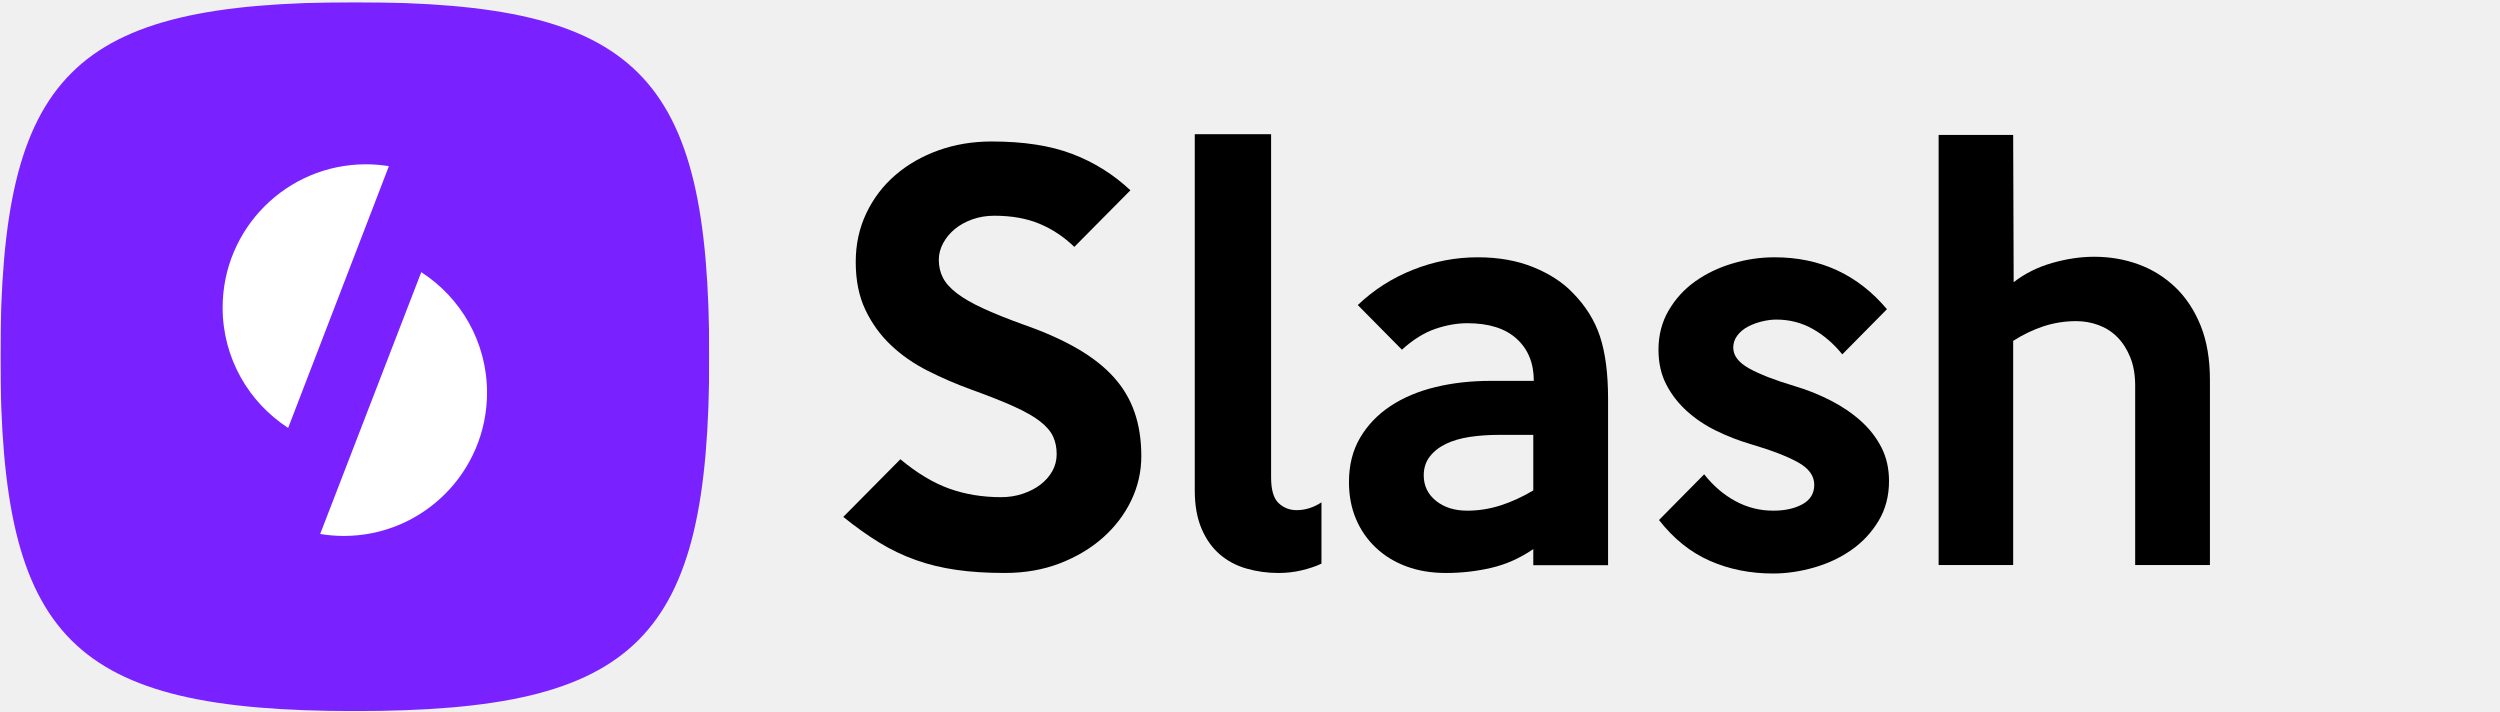
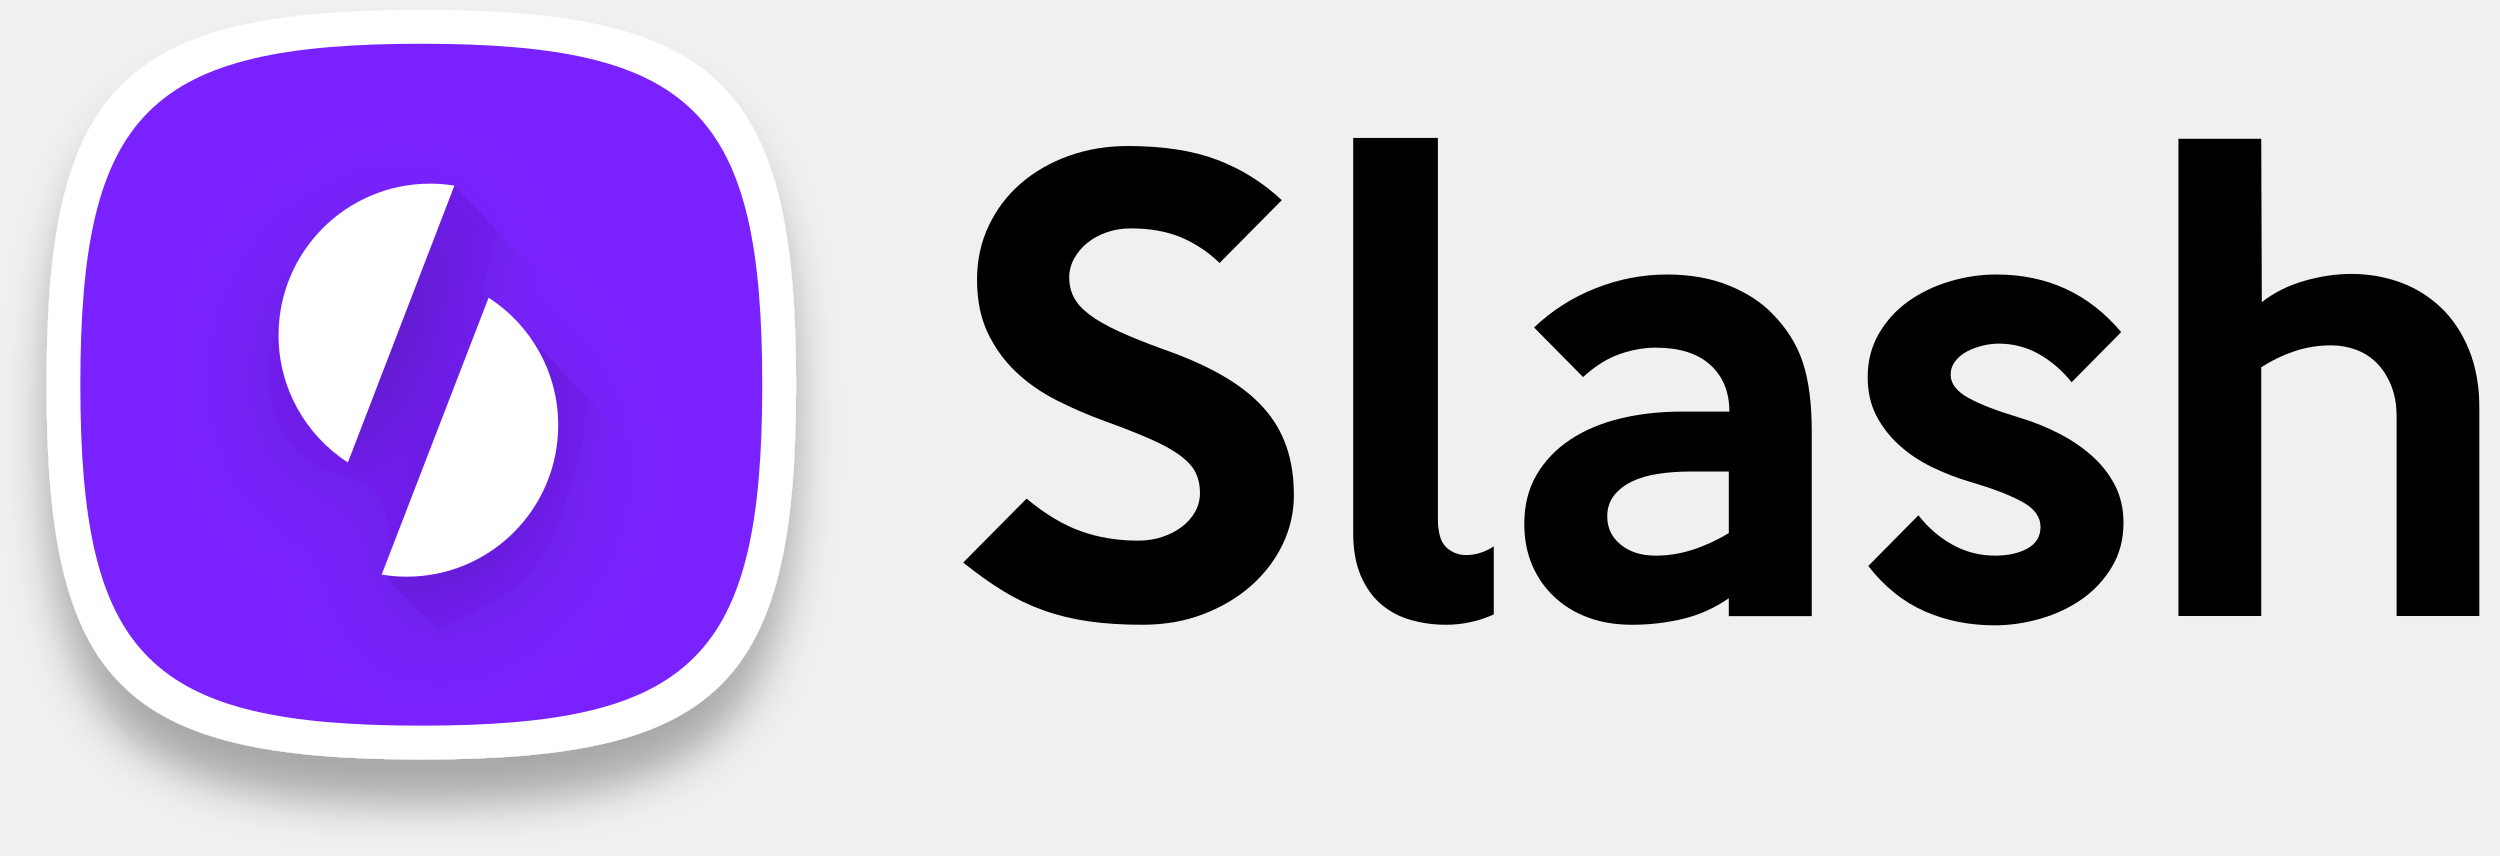
- <svg xmlns="http://www.w3.org/2000/svg" xmlns:xlink="http://www.w3.org/1999/xlink" width="130px" height="37px" viewBox="0 0 130 37" version="1.1">
+ <svg xmlns="http://www.w3.org/2000/svg" xmlns:xlink="http://www.w3.org/1999/xlink" width="114px" height="39px" viewBox="0 0 114 39" version="1.1">
  <defs>
-     <polygon id="path-1" points="9.427546e-05 0.097 36.859 0.097 36.859 36.956 9.427546e-05 36.956" />
-     <polygon id="path-3" points="0.07 0.114 14.192 0.114 14.192 22.497 0.07 22.497" />
+     <filter x="-26.2%" y="-32.1%" width="163.2%" height="180.7%" filterUnits="objectBoundingBox" id="filter-1">
+       <feOffset dx="0" dy="2" in="SourceAlpha" result="shadowOffsetOuter1" />
+       <feGaussianBlur stdDeviation="1" in="shadowOffsetOuter1" result="shadowBlurOuter1" />
+       <feColorMatrix values="0 0 0 0 0   0 0 0 0 0   0 0 0 0 0  0 0 0 0.3 0" type="matrix" in="shadowBlurOuter1" result="shadowMatrixOuter1" />
+       <feMerge>
+         <feMergeNode in="shadowMatrixOuter1" />
+         <feMergeNode in="SourceGraphic" />
+       </feMerge>
+     </filter>
+     <filter x="-78.1%" y="-56.3%" width="260.3%" height="212.6%" filterUnits="objectBoundingBox" id="filter-2">
+       <feOffset dx="0" dy="2" in="SourceAlpha" result="shadowOffsetOuter1" />
+       <feGaussianBlur stdDeviation="2.5" in="shadowOffsetOuter1" result="shadowBlurOuter1" />
+       <feColorMatrix values="0 0 0 0 0   0 0 0 0 0   0 0 0 0 0  0 0 0 0.2 0" type="matrix" in="shadowBlurOuter1" result="shadowMatrixOuter1" />
+       <feMerge>
+         <feMergeNode in="shadowMatrixOuter1" />
+         <feMergeNode in="SourceGraphic" />
+       </feMerge>
+     </filter>
+     <linearGradient x1="41.75%" y1="29.977%" x2="60.183%" y2="50%" id="linearGradient-3">
+       <stop stop-color="#000000" stop-opacity="0.2" offset="0%" />
+       <stop stop-color="#000000" stop-opacity="0" offset="100%" />
+     </linearGradient>
+     <polygon id="path-4" points="0.068 0.111 13.808 0.111 13.808 21.889 0.068 21.889" />
  </defs>
-   <g id="Brand/Logo-Dark" stroke="none" stroke-width="1" fill="none" fill-rule="evenodd">
-     <g id="Brand/Icon-Purple">
-       <g id="v3" transform="translate(0.021925, -0.072266)">
-         <g id="Group-3" transform="translate(0, 0.091636)">
-           <mask id="mask-2" fill="white">
-             <use xlink:href="#path-1" />
-           </mask>
-           <g id="Clip-2" />
-           <path d="M18.43,0.097 L18.43,0.097 C33.173,0.097 36.859,3.783 36.859,18.526 C36.859,33.27 33.173,36.956 18.43,36.956 C3.686,36.956 9.427546e-05,33.27 9.427546e-05,18.526 C9.427546e-05,3.783 3.686,0.097 18.43,0.097 L18.43,-2.296" id="Fill-1" fill="#7922FF" mask="url(#mask-2)" />
+   <g id="Website" stroke="none" stroke-width="1" fill="none" fill-rule="evenodd">
+     <g id="01-HOME" transform="translate(-247, -40)">
+       <g id="HERO" transform="translate(-4, -0)">
+         <g id="Brand/Logo-Dark" transform="translate(252.2568, 39.5)">
+           <g id="Brand/Icon-Purple-Brand/Icon-Purple-Desktop">
+             <g id="Brand/Icon-Purple" filter="url(#filter-1)" transform="translate(0.84375, 0.84375)">
+               <path d="M17.111,0.108 L17.111,0.108 C30.784,0.108 34.202,3.526 34.202,17.199 C34.202,30.871 30.784,34.29 17.111,34.29 C3.438,34.29 0.02,30.871 0.02,17.199 C0.02,3.526 3.438,0.108 17.111,0.108" id="Fill-1" fill="#FFFFFF" />
+               <path d="M17.111,1.651 L17.111,1.651 C29.55,1.651 32.659,4.76 32.659,17.199 C32.659,29.637 29.55,32.746 17.111,32.746 C4.673,32.746 1.563,29.637 1.563,17.199 C1.563,4.76 4.673,1.651 17.111,1.651" id="Fill-1" fill="#7922FF" />
+               <g id="Brand/Icon-Content" transform="translate(-0.134033, 0.107839)">
+                 <g id="Icon" filter="url(#filter-2)" transform="translate(10.73644, 7.923198)">
+                   <polygon id="v" fill-opacity="0.35" fill="url(#linearGradient-3)" points="8.017 0.089 13.677 6.019 7.156 16.915 1.376 10.9" />
+                   <polygon id="v-copy-2" fill-opacity="0.35" fill="url(#linearGradient-3)" points="11.502 7.059 17.161 12.989 10.641 23.885 4.861 17.87" />
+                   <path d="M3.159,12.713 L8.017,0.089 C7.657,0.031 7.287,0 6.91,0 C3.094,0 0,3.094 0,6.91 C0,9.343 1.259,11.481 3.159,12.713 Z" id="Fill-4" fill="#FFFFFF" />
+                   <path d="M9.579,5.201 L4.703,17.827 C5.073,17.888 5.452,17.921 5.839,17.921 C9.656,17.921 12.75,14.828 12.75,11.011 C12.75,8.573 11.486,6.432 9.579,5.201 Z" id="Fill-6" fill="#FFFFFF" />
+                 </g>
+               </g>
+             </g>
+           </g>
+           <g id="type2" transform="translate(41.83784, 6.324324)">
+             <path d="M15.906,16.754 C15.906,17.542 15.736,18.291 15.394,19 C15.053,19.71 14.575,20.336 13.962,20.879 C13.349,21.422 12.622,21.855 11.782,22.179 C10.941,22.503 10.013,22.665 8.997,22.665 C8.086,22.665 7.267,22.612 6.541,22.507 C5.814,22.402 5.131,22.236 4.492,22.008 C3.852,21.781 3.239,21.487 2.653,21.128 C2.066,20.769 1.458,20.336 0.827,19.828 L3.717,16.912 C4.557,17.613 5.38,18.107 6.186,18.396 C6.992,18.685 7.868,18.829 8.813,18.829 C9.198,18.829 9.562,18.773 9.904,18.659 C10.245,18.545 10.543,18.392 10.797,18.199 C11.05,18.006 11.252,17.779 11.401,17.516 C11.55,17.253 11.624,16.964 11.624,16.649 C11.624,16.317 11.563,16.019 11.44,15.756 C11.318,15.493 11.099,15.24 10.784,14.994 C10.468,14.749 10.03,14.499 9.47,14.245 C8.909,13.992 8.192,13.707 7.316,13.391 C6.545,13.112 5.805,12.792 5.096,12.433 C4.387,12.074 3.765,11.641 3.231,11.132 C2.696,10.624 2.267,10.029 1.943,9.346 C1.619,8.663 1.458,7.857 1.458,6.929 C1.458,6.036 1.637,5.213 1.996,4.46 C2.355,3.707 2.845,3.063 3.467,2.529 C4.089,1.995 4.816,1.579 5.648,1.281 C6.479,0.983 7.377,0.834 8.341,0.834 C9.952,0.834 11.309,1.044 12.412,1.465 C13.516,1.885 14.496,2.498 15.355,3.303 L12.518,6.167 C11.992,5.659 11.405,5.27 10.757,4.998 C10.109,4.727 9.347,4.591 8.472,4.591 C8.069,4.591 7.697,4.652 7.355,4.775 C7.014,4.897 6.72,5.06 6.475,5.261 C6.23,5.462 6.033,5.699 5.884,5.97 C5.735,6.242 5.661,6.526 5.661,6.824 C5.661,7.157 5.731,7.459 5.871,7.73 C6.011,8.002 6.247,8.265 6.58,8.518 C6.913,8.772 7.355,9.026 7.907,9.28 C8.459,9.534 9.146,9.81 9.969,10.108 C11.02,10.476 11.922,10.879 12.675,11.316 C13.428,11.754 14.041,12.235 14.514,12.761 C14.987,13.286 15.337,13.878 15.565,14.534 C15.792,15.191 15.906,15.931 15.906,16.754" id="Fill-8" fill="#000000" />
+             <path d="M25.021,22.192 C24.723,22.332 24.386,22.446 24.01,22.534 C23.633,22.621 23.244,22.665 22.841,22.665 C22.28,22.665 21.742,22.59 21.225,22.442 C20.708,22.293 20.257,22.052 19.872,21.719 C19.487,21.387 19.18,20.953 18.953,20.419 C18.725,19.885 18.611,19.241 18.611,18.488 L18.611,0.466 L22.473,0.466 L22.473,17.831 C22.473,18.462 22.6,18.895 22.854,19.132 C23.108,19.368 23.41,19.486 23.76,19.486 C24.198,19.486 24.618,19.355 25.021,19.092 L25.021,22.192 Z" id="Fill-10" fill="#000000" />
+             <path d="M35.739,18.488 L35.739,15.677 L34.005,15.677 C33.479,15.677 32.984,15.712 32.521,15.782 C32.056,15.852 31.654,15.971 31.312,16.137 C30.971,16.303 30.699,16.518 30.498,16.78 C30.296,17.043 30.196,17.358 30.196,17.726 C30.196,18.252 30.401,18.681 30.813,19.014 C31.224,19.346 31.754,19.513 32.402,19.513 C32.963,19.513 33.519,19.425 34.07,19.25 C34.622,19.075 35.178,18.821 35.739,18.488 L35.739,18.488 Z M39.522,22.271 L35.739,22.271 L35.739,21.457 C35.073,21.912 34.368,22.227 33.624,22.402 C32.879,22.577 32.113,22.665 31.325,22.665 C30.59,22.665 29.924,22.556 29.329,22.337 C28.733,22.118 28.216,21.803 27.779,21.391 C27.341,20.98 27.004,20.494 26.767,19.933 C26.531,19.373 26.413,18.751 26.413,18.068 C26.413,17.21 26.601,16.461 26.977,15.822 C27.354,15.182 27.866,14.648 28.514,14.219 C29.162,13.79 29.92,13.47 30.787,13.26 C31.654,13.05 32.586,12.945 33.585,12.945 L35.765,12.945 C35.765,12.052 35.476,11.342 34.898,10.817 C34.32,10.292 33.488,10.029 32.402,10.029 C31.877,10.029 31.334,10.125 30.774,10.318 C30.213,10.511 29.653,10.861 29.092,11.369 L26.859,9.109 C27.665,8.339 28.597,7.743 29.657,7.323 C30.716,6.903 31.807,6.693 32.928,6.693 C33.978,6.693 34.914,6.859 35.735,7.192 C36.555,7.525 37.217,7.953 37.722,8.479 C38.383,9.145 38.848,9.889 39.117,10.712 C39.387,11.535 39.522,12.586 39.522,13.864 L39.522,22.271 Z" id="Fill-12" fill="#000000" />
+             <path d="M53.736,18.015 C53.736,18.768 53.561,19.438 53.21,20.025 C52.858,20.612 52.402,21.102 51.84,21.496 C51.279,21.89 50.646,22.188 49.945,22.389 C49.242,22.59 48.549,22.691 47.865,22.691 C46.706,22.691 45.64,22.477 44.665,22.048 C43.691,21.619 42.836,20.931 42.098,19.986 L44.384,17.674 C44.839,18.252 45.365,18.703 45.96,19.026 C46.555,19.351 47.195,19.513 47.878,19.513 C48.473,19.513 48.968,19.403 49.362,19.184 C49.756,18.966 49.953,18.637 49.953,18.199 C49.953,17.744 49.673,17.363 49.113,17.056 C48.552,16.75 47.764,16.448 46.748,16.15 C46.153,15.975 45.575,15.752 45.014,15.48 C44.454,15.209 43.955,14.876 43.517,14.482 C43.079,14.088 42.729,13.637 42.466,13.129 C42.203,12.621 42.072,12.034 42.072,11.369 C42.072,10.633 42.243,9.972 42.586,9.385 C42.928,8.799 43.375,8.308 43.928,7.914 C44.481,7.52 45.109,7.218 45.811,7.008 C46.513,6.798 47.224,6.693 47.944,6.693 C50.261,6.693 52.157,7.568 53.631,9.32 L51.372,11.605 C50.934,11.062 50.435,10.633 49.874,10.318 C49.314,10.002 48.701,9.845 48.036,9.845 C47.808,9.845 47.567,9.876 47.313,9.937 C47.059,9.999 46.823,10.086 46.604,10.2 C46.385,10.314 46.205,10.462 46.065,10.646 C45.925,10.83 45.855,11.036 45.855,11.263 C45.855,11.667 46.122,12.017 46.656,12.315 C47.19,12.612 47.957,12.91 48.955,13.208 C49.603,13.401 50.216,13.645 50.794,13.943 C51.372,14.241 51.88,14.587 52.318,14.981 C52.755,15.375 53.101,15.822 53.355,16.321 C53.609,16.82 53.736,17.385 53.736,18.015" id="Fill-14" fill="#000000" />
+             <g id="Group-18" transform="translate(56.16586, 0.38158)">
+               <mask id="mask-5" fill="white">
+                 <use xlink:href="#path-4" />
+               </mask>
+               <g id="Clip-17" />
+               <path d="M13.808,21.889 L10.025,21.889 L10.025,12.8 C10.025,12.257 9.941,11.78 9.774,11.368 C9.607,10.957 9.387,10.615 9.115,10.343 C8.842,10.072 8.525,9.87 8.165,9.739 C7.804,9.608 7.431,9.542 7.044,9.542 C6.463,9.542 5.909,9.63 5.382,9.805 C4.854,9.98 4.344,10.225 3.852,10.54 L3.852,21.889 L0.068,21.889 L0.068,0.111 L3.852,0.111 L3.878,7.572 C4.438,7.134 5.086,6.81 5.822,6.6 C6.557,6.39 7.267,6.285 7.95,6.285 C8.738,6.285 9.482,6.412 10.183,6.666 C10.883,6.92 11.505,7.305 12.048,7.821 C12.591,8.338 13.02,8.986 13.335,9.765 C13.65,10.545 13.808,11.469 13.808,12.537 L13.808,21.889 Z" id="Fill-16" fill="#000000" mask="url(#mask-5)" />
+             </g>
+           </g>
        </g>
-         <path d="M11.555,16.068 C11.555,18.691 12.913,20.997 14.962,22.324 L20.201,8.712 C19.812,8.65 19.413,8.616 19.007,8.616 C14.891,8.616 11.555,11.952 11.555,16.068" id="Fill-4" fill="#FFFFFF" />
-         <path d="M25.304,20.49 C25.304,17.861 23.941,15.551 21.884,14.225 L16.627,27.839 C17.026,27.905 17.435,27.941 17.852,27.941 C21.968,27.941 25.304,24.605 25.304,20.49" id="Fill-6" fill="#FFFFFF" />
-       </g>
-     </g>
-     <g id="type2" transform="translate(43, 6.5)">
-       <path d="M16.348,17.219 C16.348,18.029 16.173,18.799 15.822,19.528 C15.471,20.257 14.98,20.901 14.35,21.459 C13.72,22.017 12.973,22.462 12.109,22.795 C11.245,23.128 10.291,23.294 9.247,23.294 C8.311,23.294 7.469,23.241 6.723,23.132 C5.975,23.025 5.273,22.854 4.617,22.62 C3.959,22.386 3.329,22.084 2.726,21.715 C2.123,21.346 1.498,20.901 0.85,20.379 L3.82,17.381 C4.684,18.102 5.53,18.61 6.358,18.907 C7.186,19.204 8.086,19.353 9.058,19.353 C9.454,19.353 9.828,19.294 10.179,19.177 C10.53,19.06 10.836,18.903 11.097,18.705 C11.357,18.507 11.564,18.273 11.718,18.003 C11.87,17.733 11.947,17.436 11.947,17.112 C11.947,16.77 11.884,16.464 11.758,16.194 C11.632,15.924 11.407,15.663 11.083,15.41 C10.759,15.159 10.309,14.902 9.733,14.641 C9.157,14.38 8.419,14.088 7.519,13.763 C6.727,13.476 5.966,13.147 5.238,12.778 C4.508,12.409 3.869,11.964 3.321,11.441 C2.771,10.92 2.33,10.307 1.997,9.605 C1.664,8.903 1.498,8.076 1.498,7.121 C1.498,6.203 1.682,5.357 2.051,4.583 C2.42,3.81 2.924,3.148 3.564,2.599 C4.202,2.05 4.949,1.623 5.804,1.316 C6.659,1.01 7.582,0.857 8.572,0.857 C10.228,0.857 11.623,1.073 12.757,1.505 C13.891,1.937 14.899,2.568 15.781,3.395 L12.865,6.338 C12.325,5.816 11.722,5.416 11.056,5.137 C10.39,4.858 9.607,4.718 8.707,4.718 C8.293,4.718 7.911,4.782 7.56,4.907 C7.209,5.033 6.907,5.2 6.655,5.407 C6.403,5.614 6.2,5.857 6.048,6.136 C5.895,6.415 5.818,6.708 5.818,7.013 C5.818,7.356 5.89,7.666 6.034,7.945 C6.178,8.224 6.421,8.494 6.763,8.755 C7.105,9.016 7.56,9.277 8.127,9.538 C8.694,9.799 9.4,10.083 10.246,10.388 C11.326,10.766 12.253,11.181 13.027,11.63 C13.801,12.08 14.431,12.575 14.917,13.116 C15.403,13.655 15.763,14.263 15.997,14.938 C16.231,15.613 16.348,16.374 16.348,17.219" id="Fill-8" fill="#000000" />
-       <path d="M25.716,22.809 C25.41,22.952 25.064,23.069 24.677,23.16 C24.29,23.25 23.889,23.295 23.475,23.295 C22.899,23.295 22.346,23.218 21.815,23.065 C21.284,22.912 20.82,22.665 20.424,22.323 C20.028,21.981 19.713,21.535 19.479,20.986 C19.245,20.437 19.128,19.776 19.128,19.002 L19.128,0.479 L23.097,0.479 L23.097,18.326 C23.097,18.974 23.228,19.42 23.489,19.663 C23.75,19.906 24.06,20.028 24.42,20.028 C24.87,20.028 25.302,19.893 25.716,19.623 L25.716,22.809 Z" id="Fill-10" fill="#000000" />
-       <path d="M36.731,19.002 L36.731,16.113 L34.949,16.113 C34.409,16.113 33.901,16.149 33.424,16.22 C32.947,16.293 32.533,16.414 32.182,16.585 C31.831,16.756 31.552,16.977 31.345,17.247 C31.138,17.516 31.034,17.84 31.034,18.219 C31.034,18.759 31.246,19.2 31.669,19.542 C32.092,19.884 32.636,20.055 33.302,20.055 C33.878,20.055 34.45,19.965 35.017,19.785 C35.584,19.605 36.155,19.344 36.731,19.002 L36.731,19.002 Z M40.62,22.89 L36.731,22.89 L36.731,22.053 C36.047,22.521 35.323,22.845 34.558,23.025 C33.793,23.204 33.005,23.295 32.195,23.295 C31.439,23.295 30.755,23.182 30.143,22.957 C29.531,22.732 29,22.408 28.55,21.985 C28.1,21.562 27.754,21.063 27.511,20.487 C27.268,19.911 27.146,19.272 27.146,18.57 C27.146,17.688 27.339,16.918 27.727,16.261 C28.114,15.604 28.64,15.055 29.306,14.614 C29.972,14.173 30.751,13.845 31.642,13.629 C32.533,13.412 33.492,13.305 34.518,13.305 L36.758,13.305 C36.758,12.387 36.462,11.658 35.867,11.117 C35.273,10.577 34.418,10.307 33.302,10.307 C32.762,10.307 32.204,10.407 31.628,10.604 C31.052,10.803 30.476,11.163 29.9,11.684 L27.605,9.362 C28.433,8.571 29.391,7.958 30.481,7.526 C31.57,7.094 32.69,6.879 33.842,6.879 C34.922,6.879 35.884,7.05 36.727,7.391 C37.57,7.734 38.251,8.174 38.77,8.714 C39.449,9.399 39.927,10.164 40.204,11.01 C40.481,11.856 40.62,12.936 40.62,14.249 L40.62,22.89 Z" id="Fill-12" fill="#000000" />
-       <path d="M55.229,18.516 C55.229,19.29 55.048,19.978 54.688,20.581 C54.327,21.184 53.857,21.688 53.28,22.093 C52.703,22.498 52.053,22.804 51.332,23.011 C50.61,23.218 49.898,23.322 49.194,23.322 C48.004,23.322 46.907,23.101 45.906,22.66 C44.905,22.219 44.026,21.513 43.268,20.541 L45.617,18.164 C46.085,18.759 46.625,19.222 47.237,19.555 C47.849,19.888 48.506,20.055 49.208,20.055 C49.819,20.055 50.328,19.942 50.733,19.717 C51.138,19.492 51.341,19.155 51.341,18.705 C51.341,18.237 51.053,17.845 50.477,17.53 C49.901,17.215 49.091,16.905 48.047,16.599 C47.435,16.419 46.841,16.189 46.265,15.91 C45.688,15.631 45.176,15.289 44.726,14.884 C44.276,14.479 43.916,14.016 43.646,13.493 C43.376,12.972 43.241,12.369 43.241,11.684 C43.241,10.928 43.417,10.249 43.768,9.646 C44.12,9.043 44.58,8.539 45.148,8.134 C45.717,7.729 46.362,7.418 47.084,7.203 C47.805,6.986 48.536,6.879 49.276,6.879 C51.657,6.879 53.606,7.779 55.121,9.578 L52.799,11.927 C52.349,11.37 51.836,10.928 51.26,10.604 C50.684,10.28 50.054,10.118 49.37,10.118 C49.136,10.118 48.888,10.15 48.627,10.213 C48.366,10.276 48.123,10.366 47.898,10.483 C47.673,10.6 47.489,10.753 47.345,10.942 C47.201,11.131 47.129,11.343 47.129,11.576 C47.129,11.991 47.403,12.351 47.952,12.657 C48.501,12.963 49.289,13.269 50.315,13.574 C50.981,13.773 51.611,14.025 52.205,14.331 C52.799,14.637 53.321,14.992 53.771,15.397 C54.221,15.802 54.576,16.261 54.838,16.774 C55.098,17.287 55.229,17.868 55.229,18.516" id="Fill-14" fill="#000000" />
-       <g id="Group-18" transform="translate(57.72602, 0.39218)">
-         <mask id="mask-4" fill="white">
-           <use xlink:href="#path-3" />
-         </mask>
-         <g id="Clip-17" />
-         <path d="M14.192,22.497 L10.303,22.497 L10.303,13.155 C10.303,12.598 10.218,12.107 10.046,11.684 C9.874,11.261 9.648,10.91 9.368,10.631 C9.088,10.352 8.762,10.145 8.392,10.01 C8.021,9.875 7.637,9.807 7.239,9.807 C6.643,9.807 6.073,9.898 5.531,10.077 C4.989,10.257 4.465,10.509 3.959,10.833 L3.959,22.497 L0.07,22.497 L0.07,0.114 L3.959,0.114 L3.985,7.782 C4.561,7.333 5.227,6.999 5.984,6.783 C6.739,6.567 7.469,6.459 8.171,6.459 C8.981,6.459 9.746,6.59 10.465,6.851 C11.185,7.112 11.824,7.508 12.383,8.039 C12.94,8.57 13.382,9.236 13.706,10.037 C14.03,10.838 14.192,11.788 14.192,12.885 L14.192,22.497 Z" id="Fill-16" fill="#000000" mask="url(#mask-4)" />
      </g>
    </g>
  </g>
</svg>
